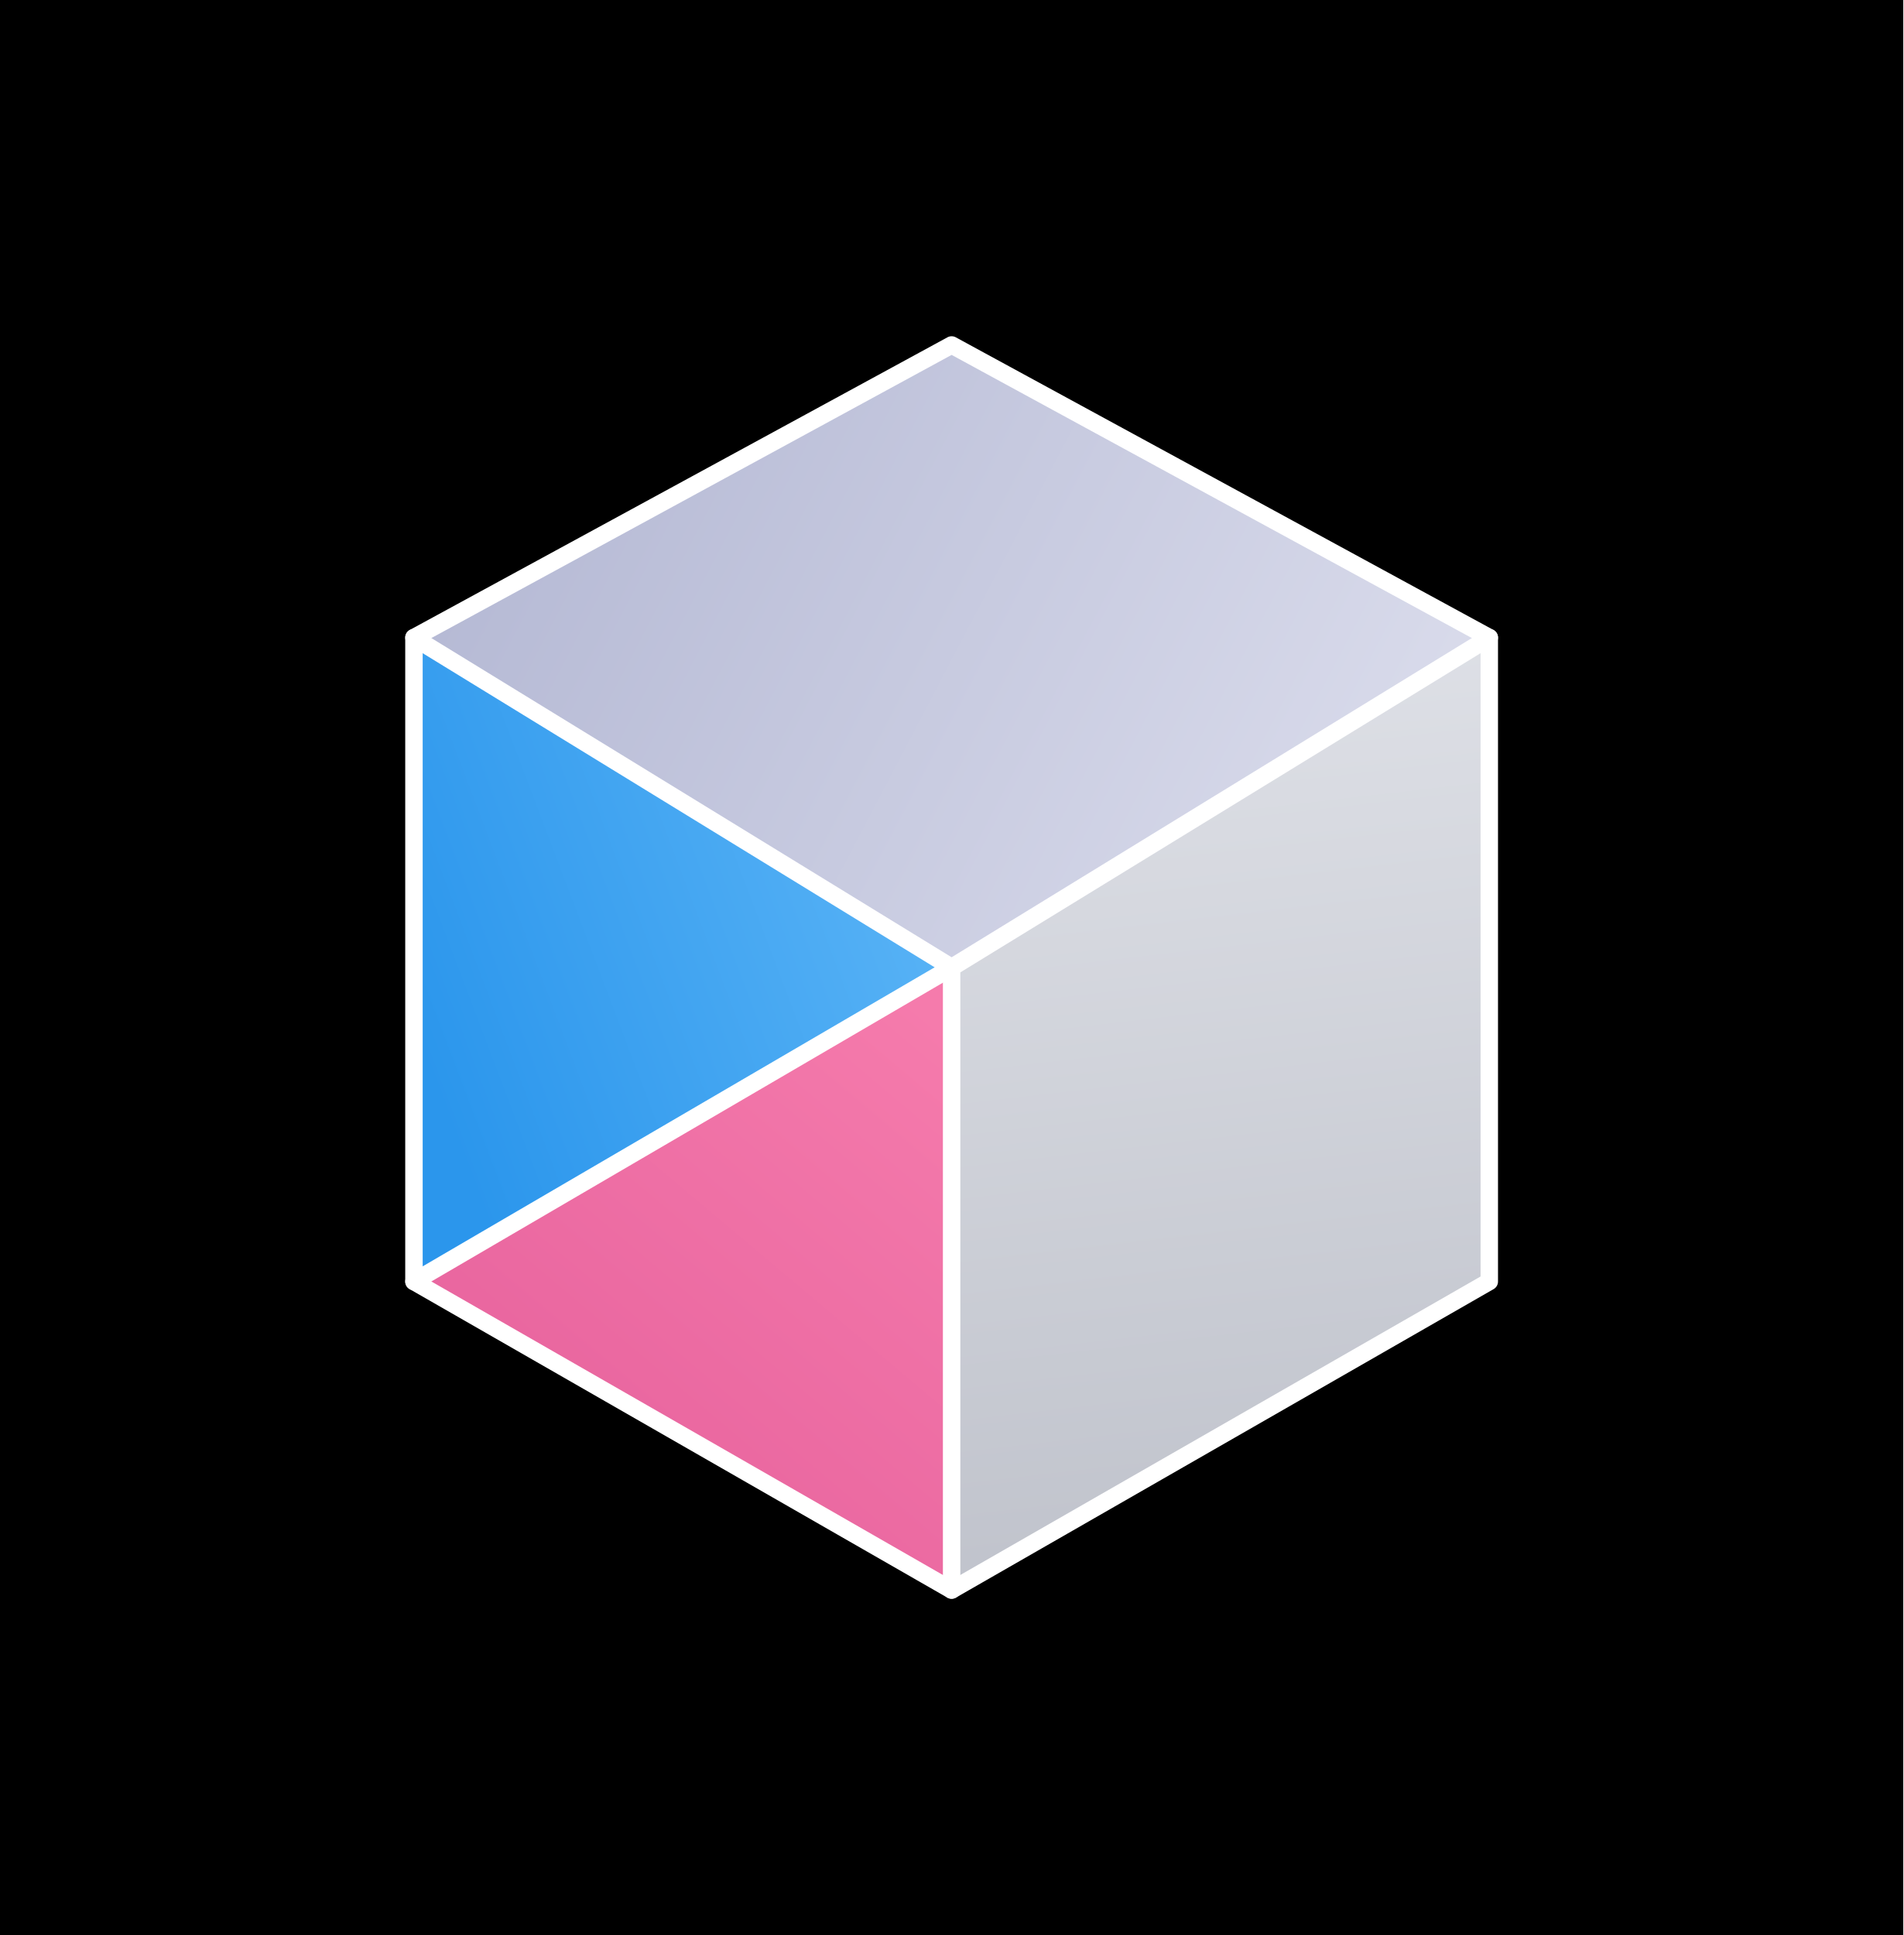
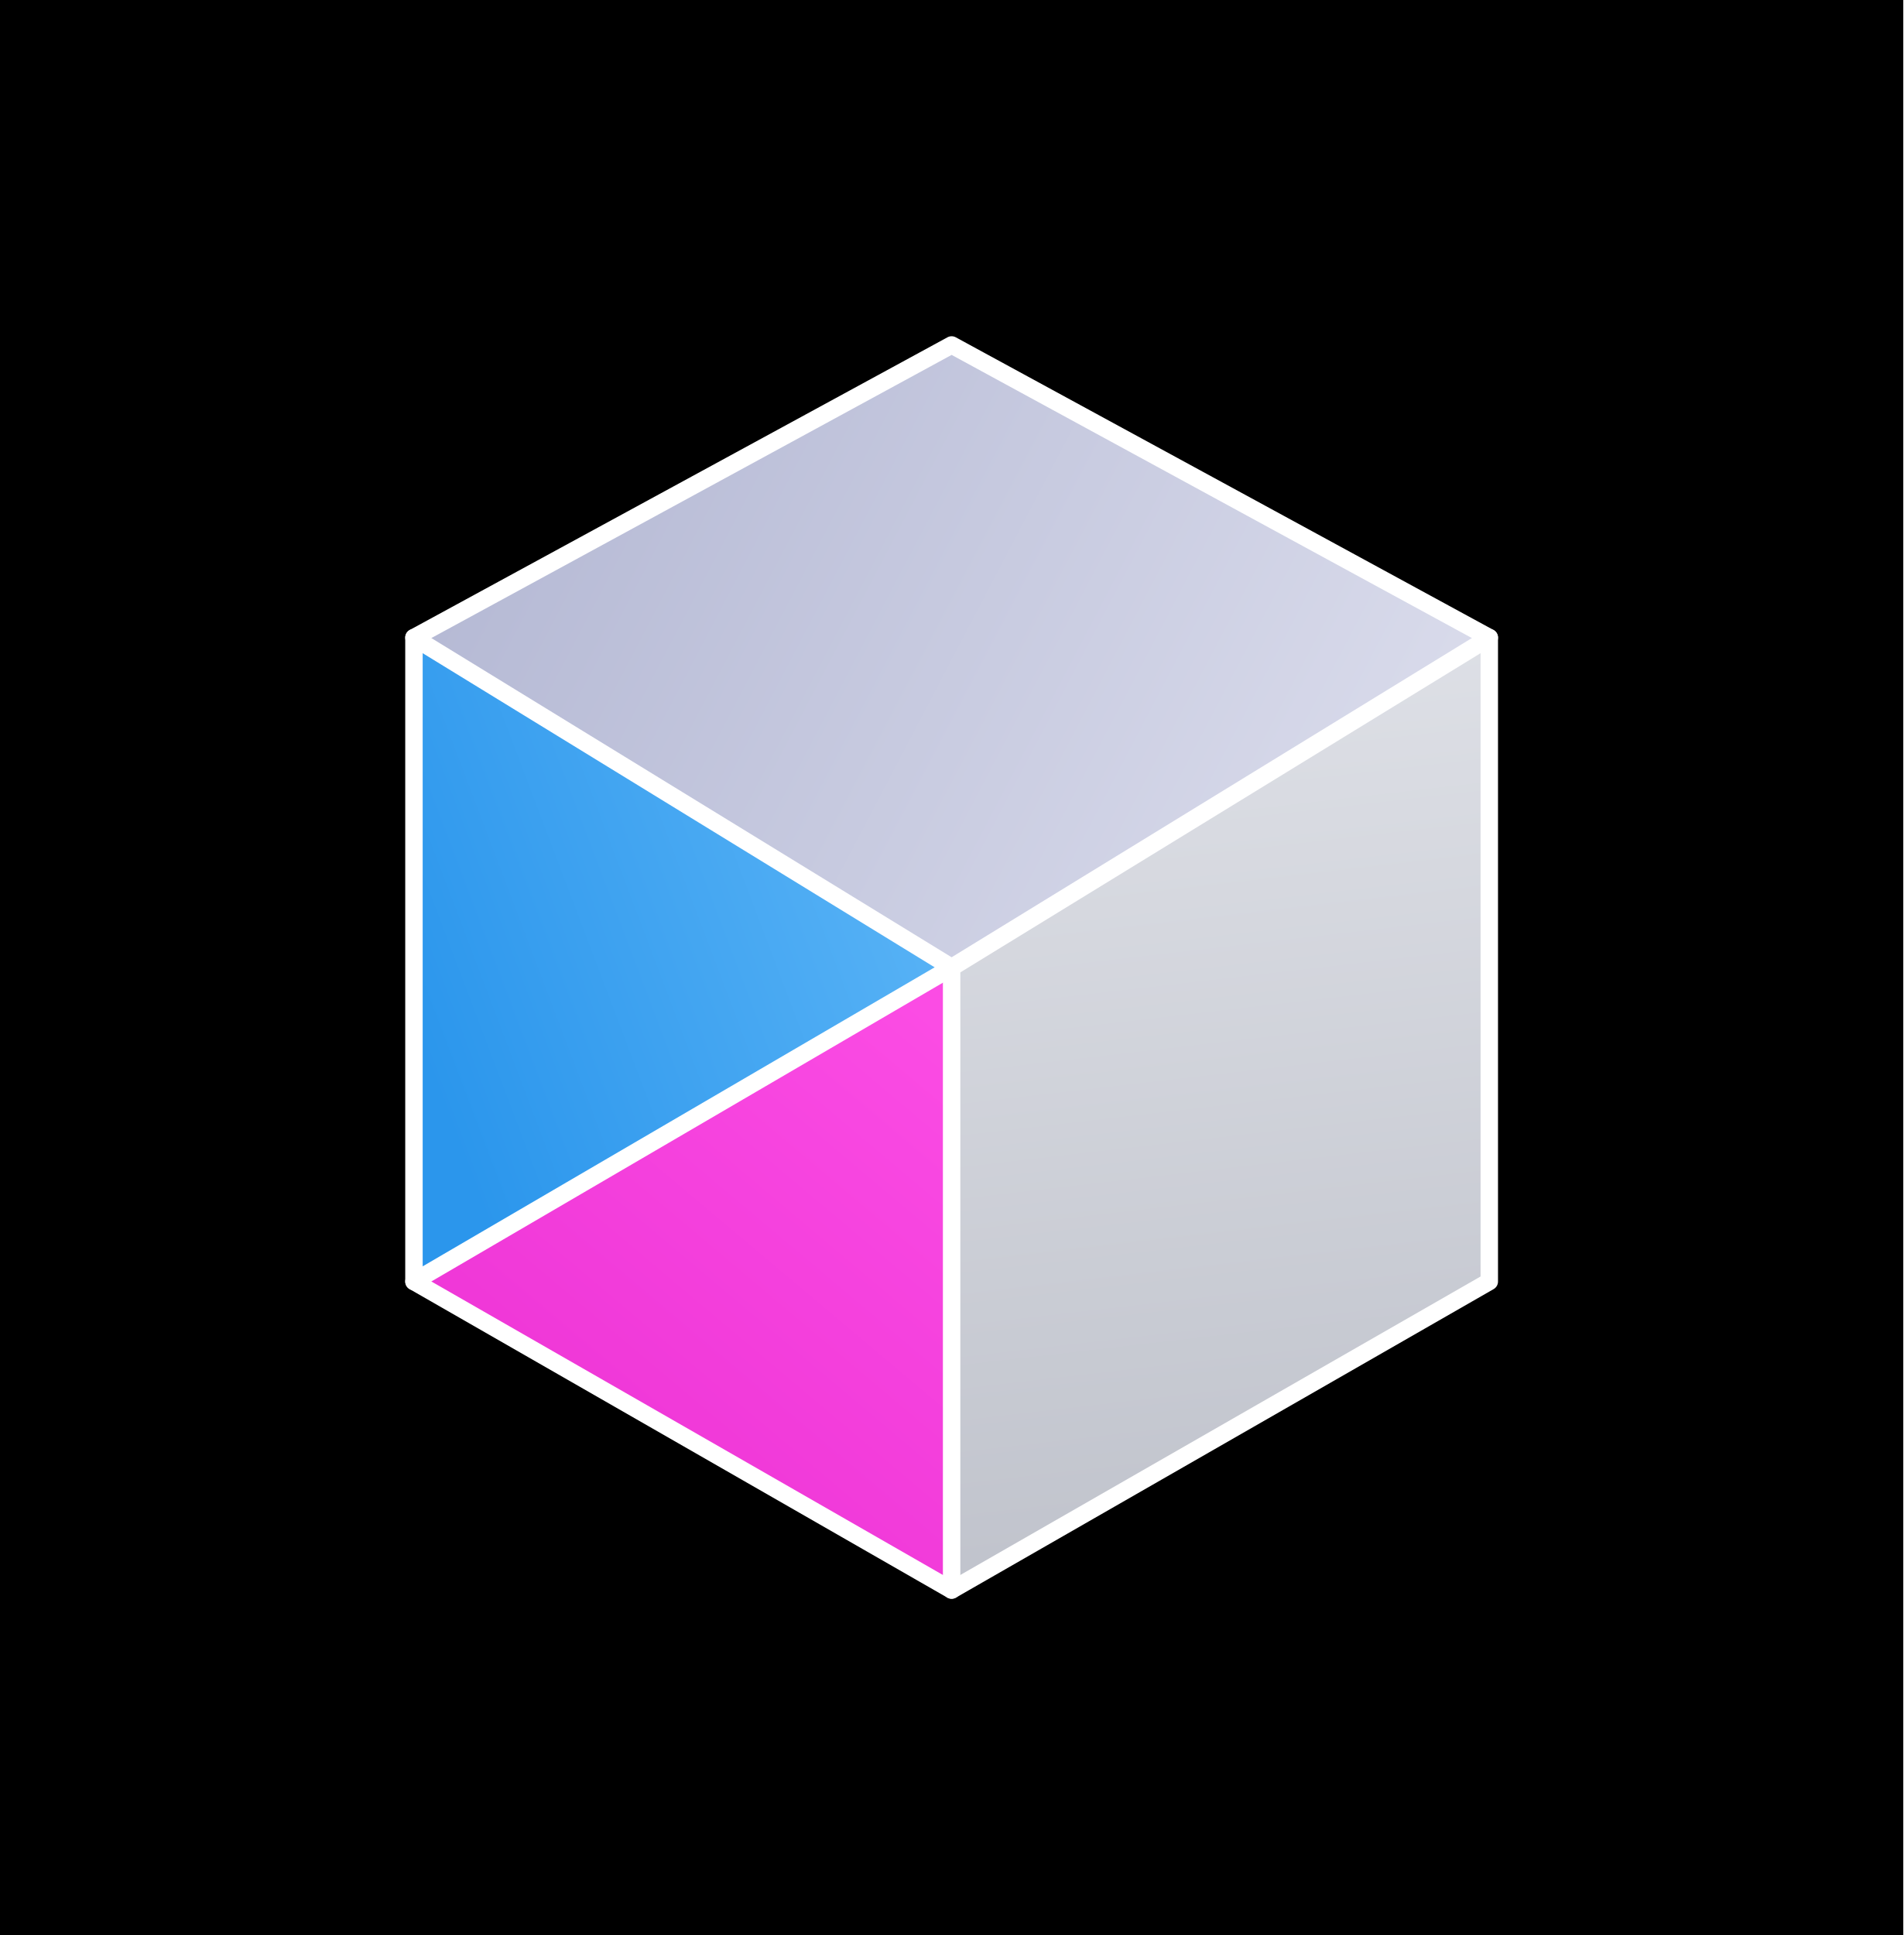
- <svg xmlns="http://www.w3.org/2000/svg" width="480" height="488" viewBox="0 0 240 244" role="img" aria-label="gl-repl logo: an open cube seen down its diagonal, azure and rose interior showing through the missing face">
+ <svg xmlns="http://www.w3.org/2000/svg" width="480" height="488" viewBox="0 0 240 244" role="img" aria-label="gl-repl logo: an open cube seen down its diagonal, azure and magenta interior showing through the missing face">
  <defs>
    <linearGradient id="top" gradientUnits="userSpaceOnUse" x1="60" y1="70" x2="165" y2="125">
      <stop offset="0" stop-color="#b6bad5" />
      <stop offset="1" stop-color="#d9dbeb" />
    </linearGradient>
    <linearGradient id="side" gradientUnits="userSpaceOnUse" x1="150" y1="70" x2="165" y2="200">
      <stop offset="0" stop-color="#e1e3e9" />
      <stop offset="1" stop-color="#bfc2cb" />
    </linearGradient>
    <linearGradient id="wall" gradientUnits="userSpaceOnUse" x1="52" y1="130" x2="118" y2="105">
      <stop offset="0" stop-color="#2b96ec" />
      <stop offset="1" stop-color="#5ab4f6" />
    </linearGradient>
    <linearGradient id="floor" gradientUnits="userSpaceOnUse" x1="118" y1="128" x2="70" y2="185">
-       <stop offset="0" stop-color="#f57bac" />
-       <stop offset="1" stop-color="#e8649e" />
+       <stop offset="0" stop-color="#fb4ce4" />
+       <stop offset="1" stop-color="#ee35d6" />
    </linearGradient>
  </defs>
  <rect width="240" height="244" fill="#000000" />
  <polygon points="52.2,80.4 120,43.5 187.8,80.4 120,122" fill="url(#top)" />
  <polygon points="120,122 187.8,80.4 187.8,161.6 120,200.5" fill="url(#side)" />
  <polygon points="52.2,80.4 120,122 52.2,161.6" fill="url(#wall)" />
  <polygon points="120,122 120,200.5 52.2,161.6" fill="url(#floor)" />
  <g fill="none" stroke="#ffffff" stroke-width="2.2" stroke-linejoin="round" stroke-linecap="round">
    <polygon points="120,43.5 187.8,80.4 187.8,161.6 120,200.5 52.2,161.6 52.2,80.4" />
    <polyline points="52.2,80.4 120,122 187.8,80.4" />
    <polyline points="120,122 120,200.5" />
    <polyline points="120,122 52.2,161.6" />
  </g>
</svg>
